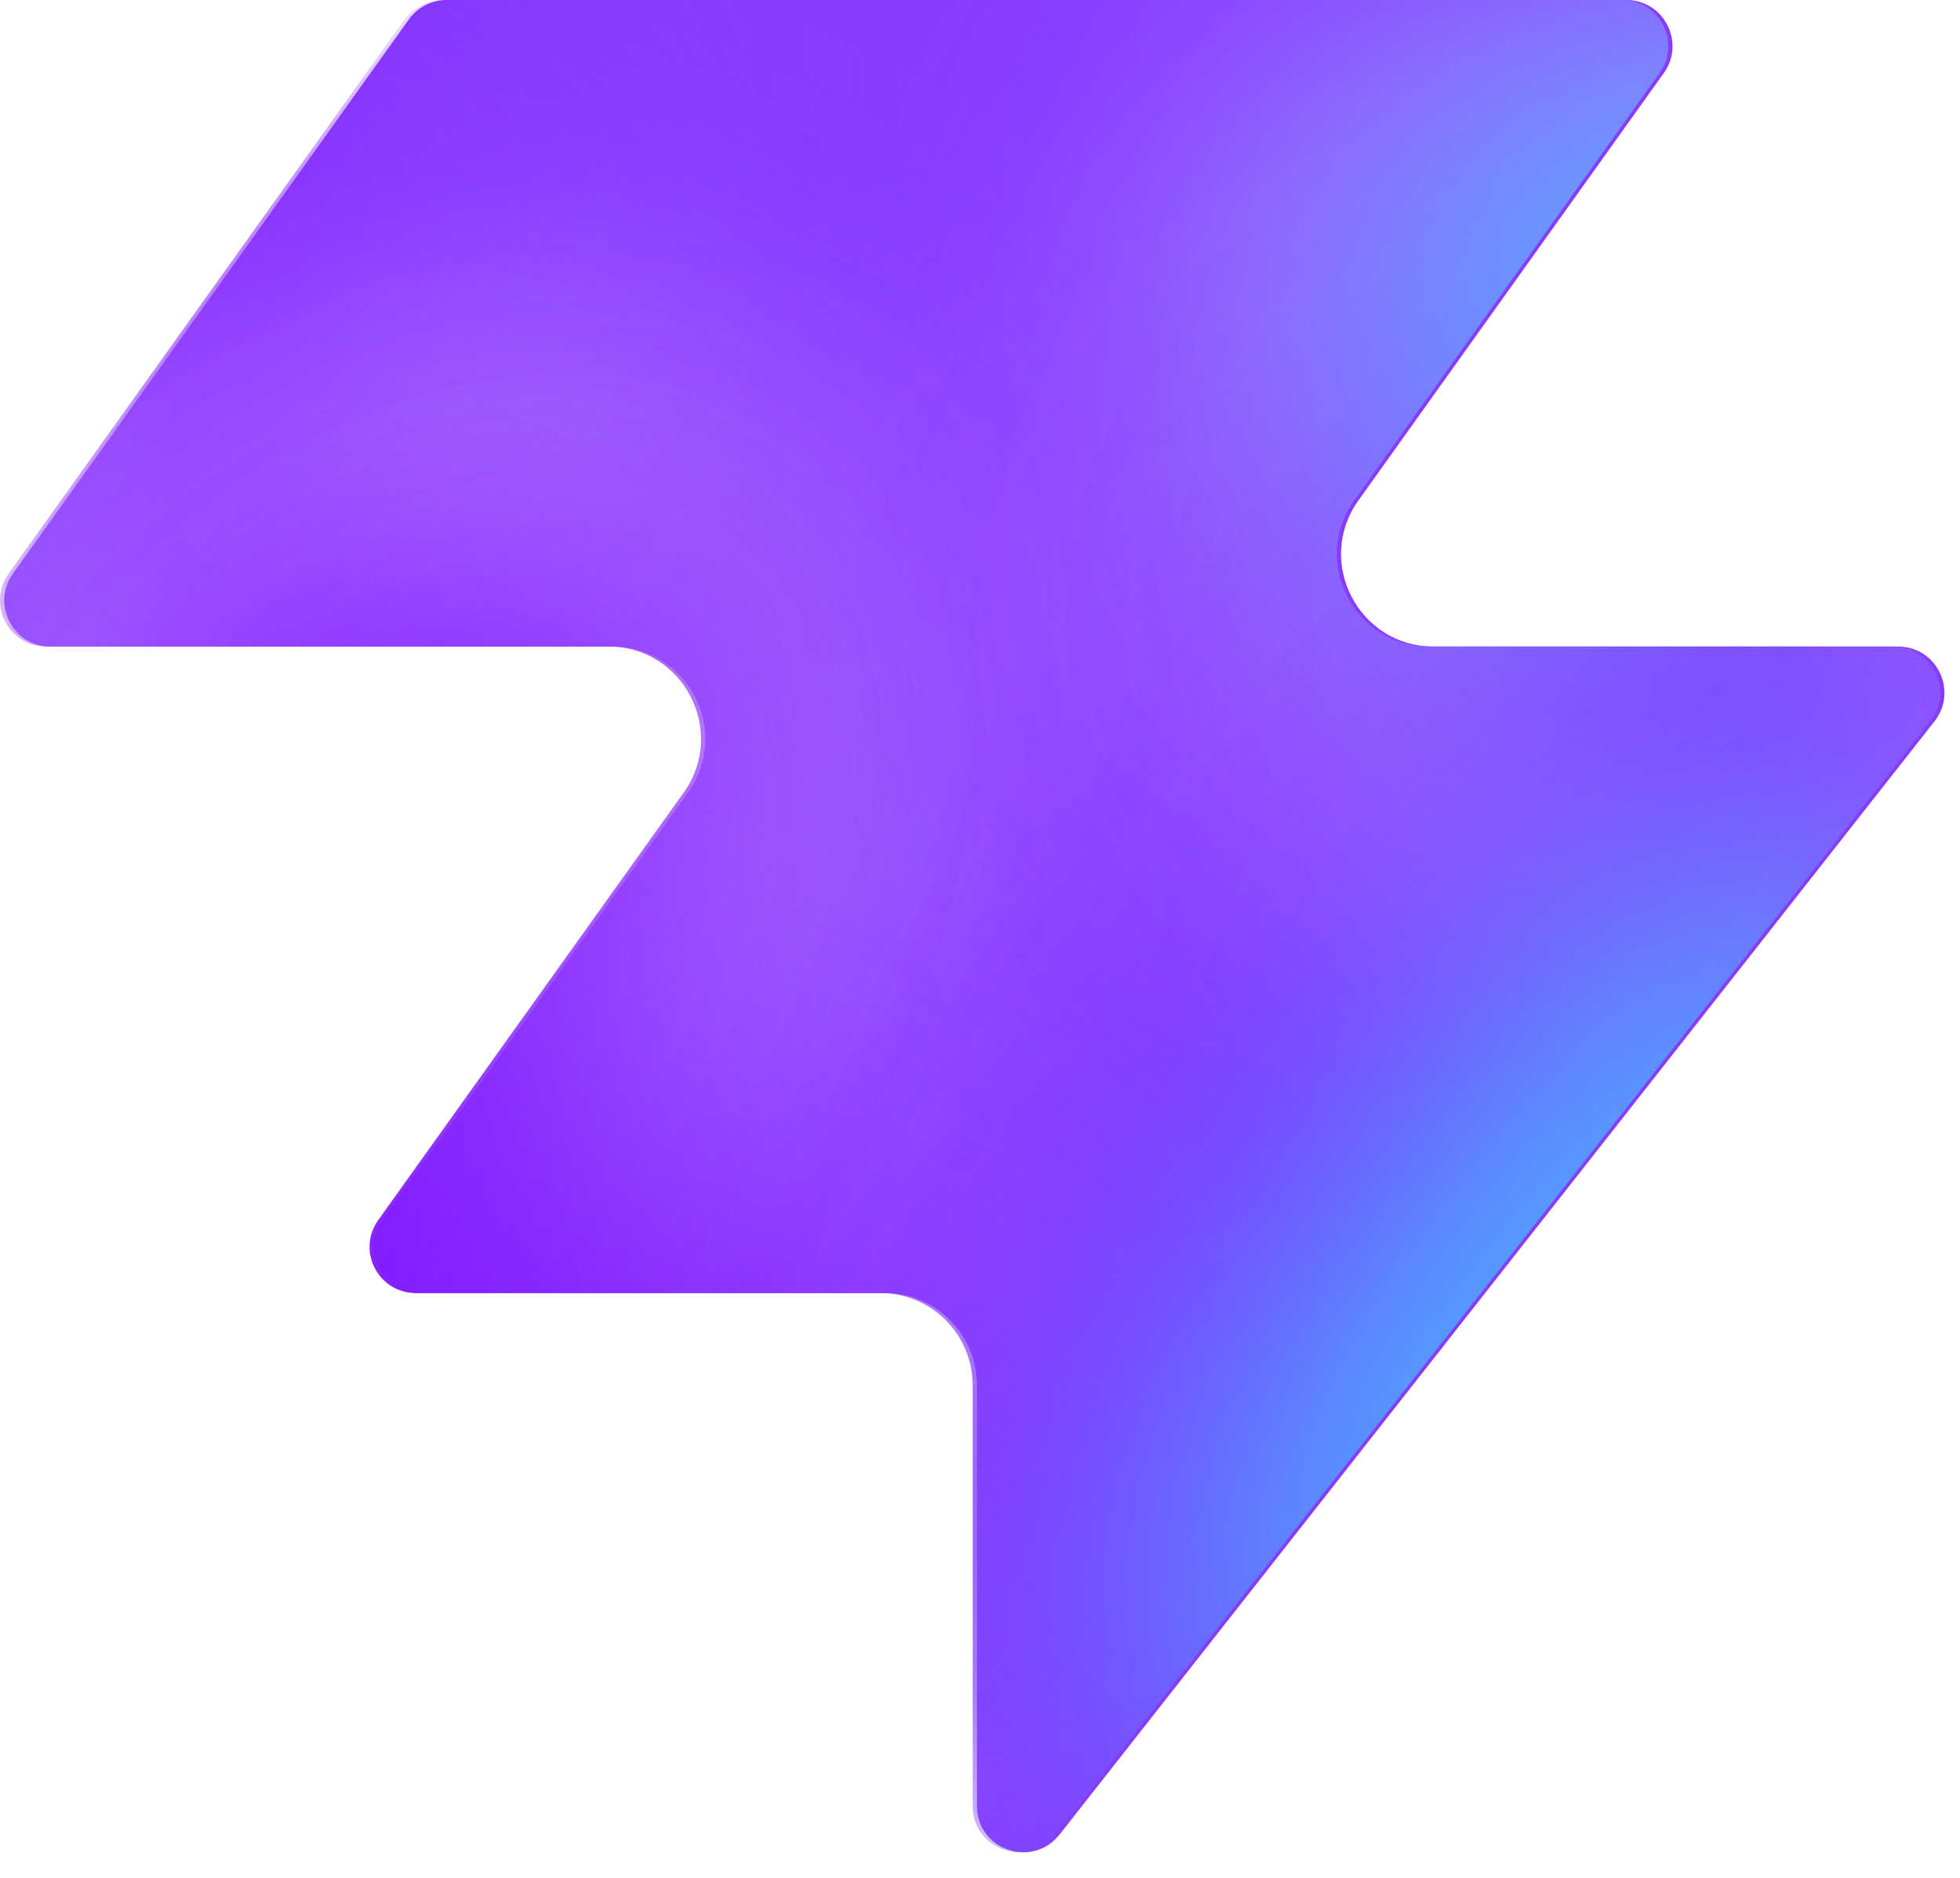
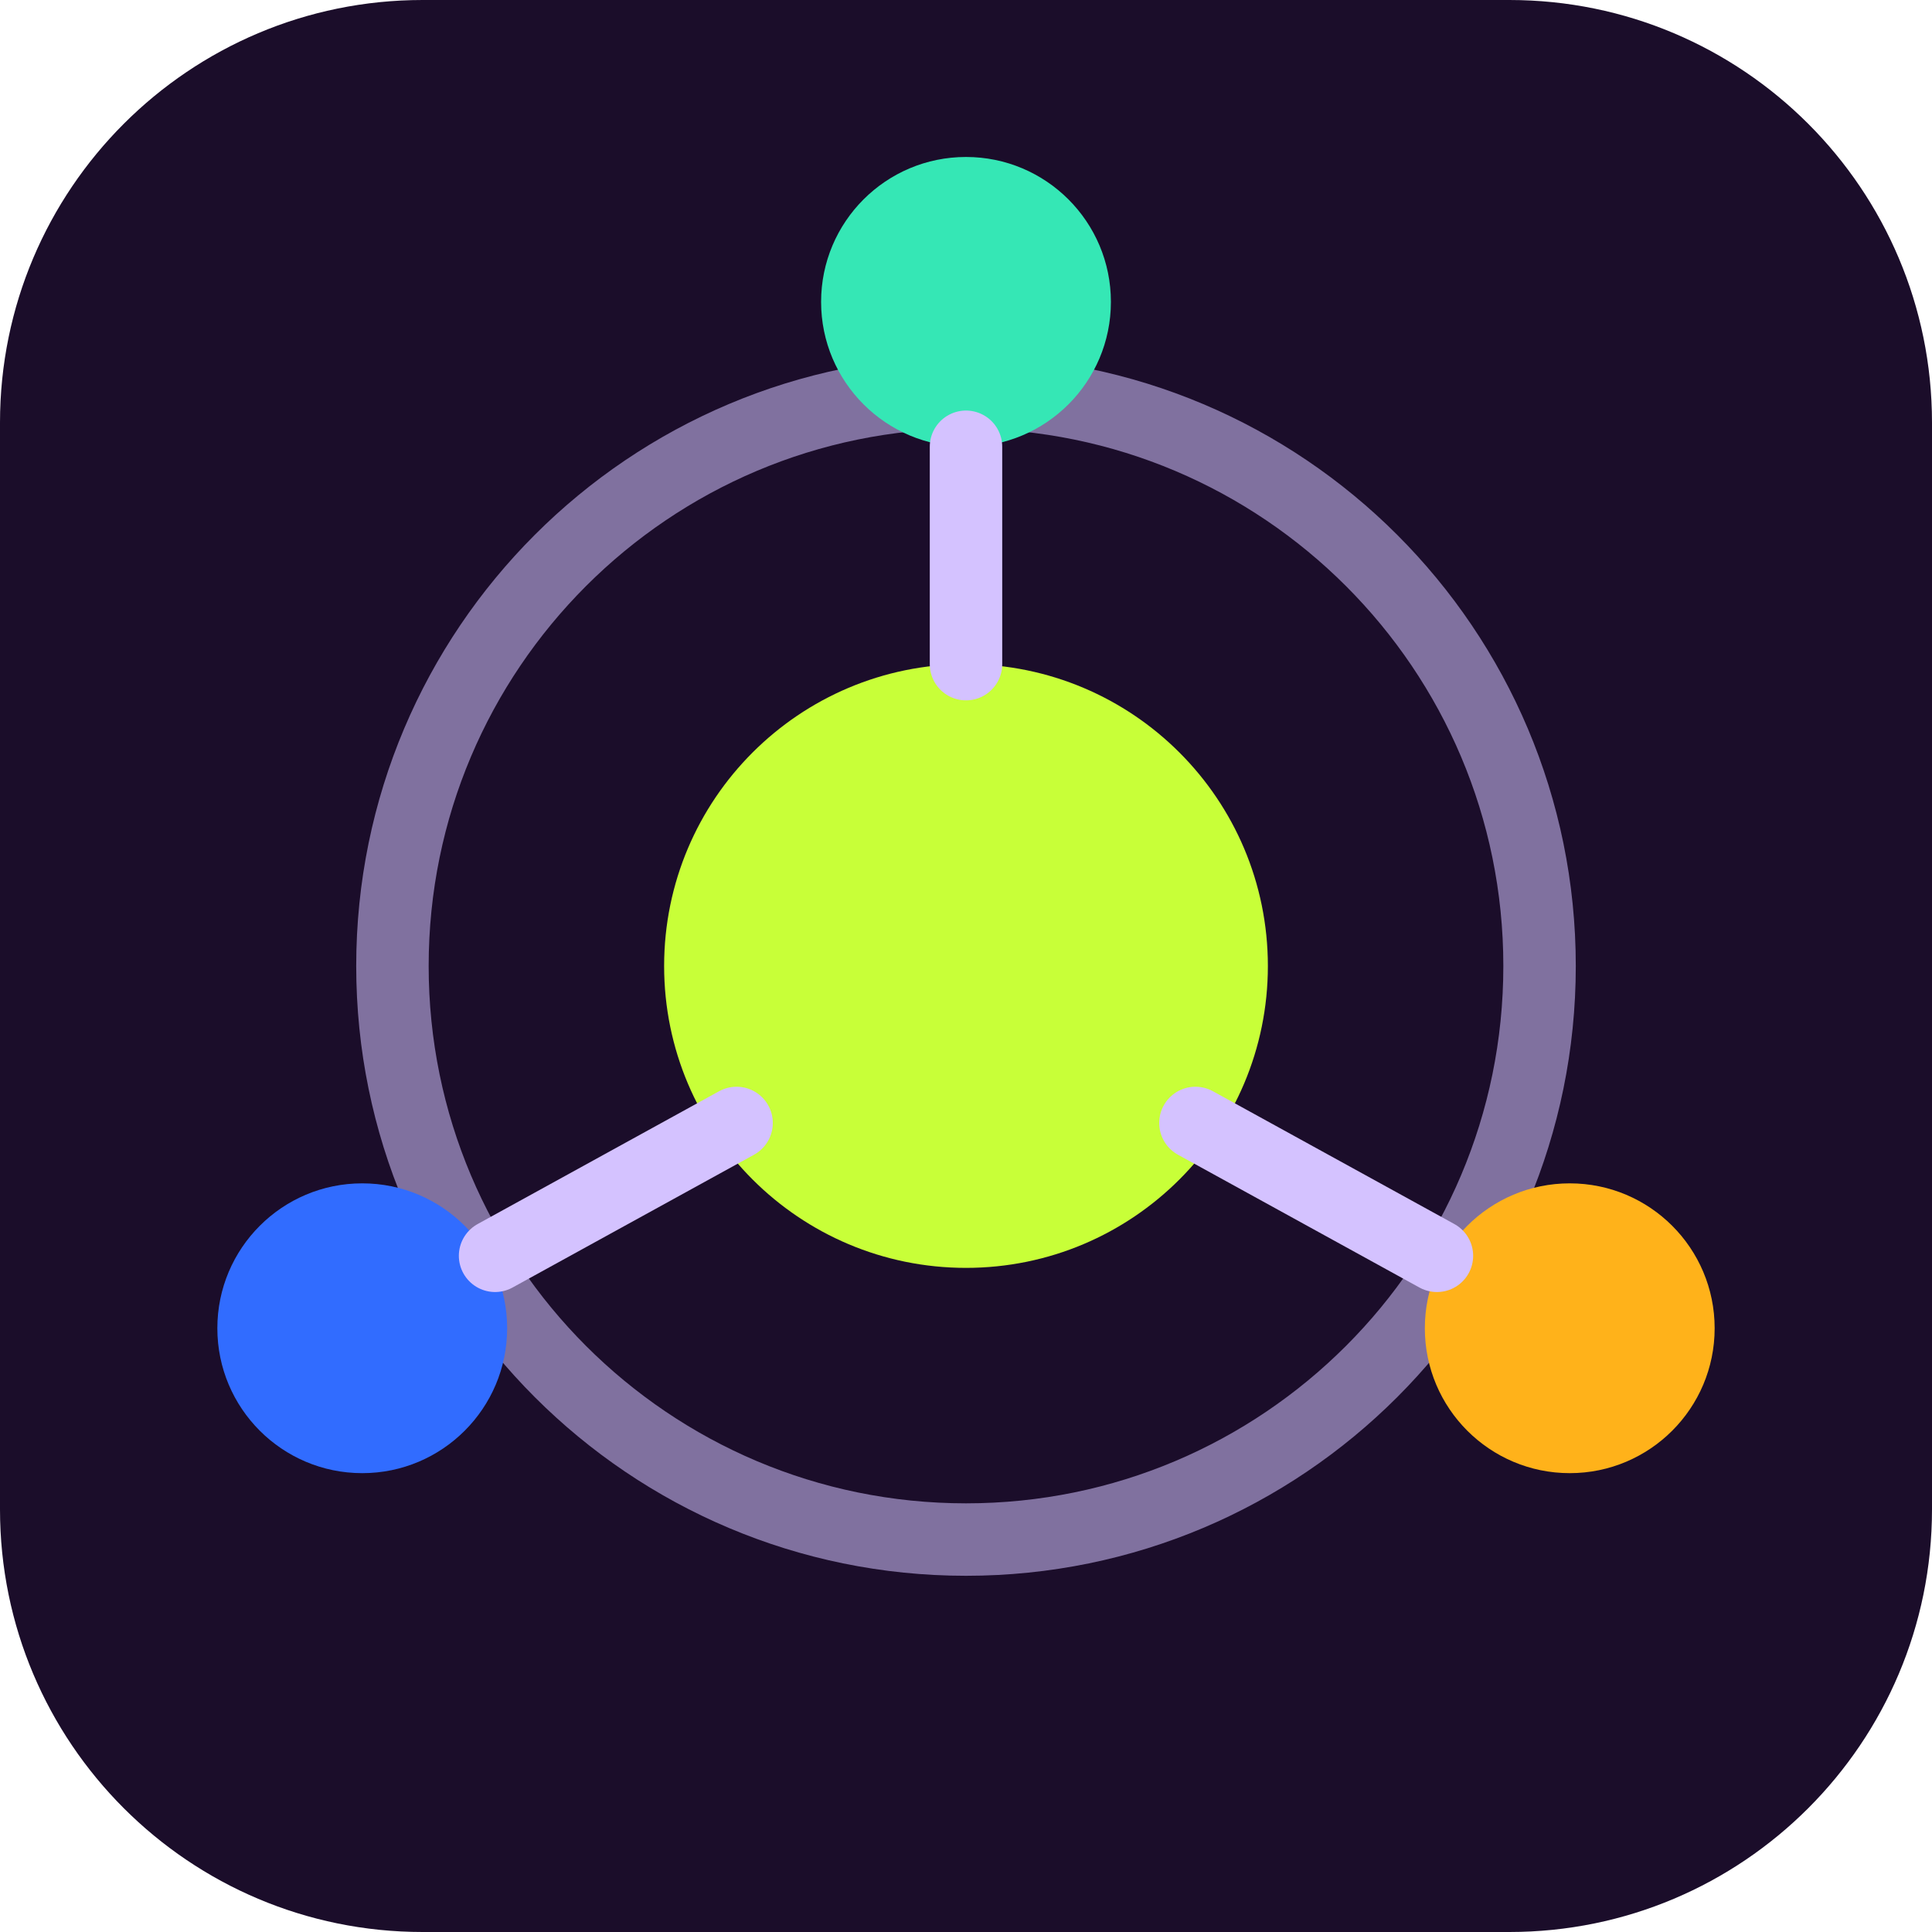
- <svg xmlns="http://www.w3.org/2000/svg" width="48" height="46" fill="none" viewBox="0 0 48 46">
-   <path fill="#863bff" d="M25.946 44.938c-.664.845-2.021.375-2.021-.698V33.937a2.26 2.26 0 0 0-2.262-2.262H10.287c-.92 0-1.456-1.04-.92-1.788l7.48-10.471c1.07-1.497 0-3.578-1.842-3.578H1.237c-.92 0-1.456-1.04-.92-1.788L10.013.474c.214-.297.556-.474.92-.474h28.894c.92 0 1.456 1.04.92 1.788l-7.48 10.471c-1.07 1.498 0 3.579 1.842 3.579h11.377c.943 0 1.473 1.088.89 1.83L25.947 44.94z" style="fill:#863bff;fill:color(display-p3 .525 .23 1);fill-opacity:1" />
-   <mask id="a" width="48" height="46" x="0" y="0" maskUnits="userSpaceOnUse" style="mask-type:alpha">
-     <path fill="#000" d="M25.842 44.938c-.664.844-2.021.375-2.021-.698V33.937a2.26 2.26 0 0 0-2.262-2.262H10.183c-.92 0-1.456-1.04-.92-1.788l7.48-10.471c1.07-1.498 0-3.579-1.842-3.579H1.133c-.92 0-1.456-1.04-.92-1.787L9.91.473c.214-.297.556-.474.92-.474h28.894c.92 0 1.456 1.04.92 1.788l-7.48 10.471c-1.07 1.498 0 3.578 1.842 3.578h11.377c.943 0 1.473 1.088.89 1.832L25.843 44.94z" style="fill:#000;fill-opacity:1" />
-   </mask>
-   <g mask="url(#a)">
-     <g filter="url(#b)">
-       <ellipse cx="5.508" cy="14.704" fill="#ede6ff" rx="5.508" ry="14.704" style="fill:#ede6ff;fill:color(display-p3 .927 .903 1);fill-opacity:1" transform="matrix(.00324 1 1 -.00324 -4.47 31.516)" />
-     </g>
-     <g filter="url(#c)">
-       <ellipse cx="10.399" cy="29.851" fill="#ede6ff" rx="10.399" ry="29.851" style="fill:#ede6ff;fill:color(display-p3 .927 .903 1);fill-opacity:1" transform="matrix(.00324 1 1 -.00324 -39.328 7.883)" />
-     </g>
-     <g filter="url(#d)">
-       <ellipse cx="5.508" cy="30.487" fill="#7e14ff" rx="5.508" ry="30.487" style="fill:#7e14ff;fill:color(display-p3 .492 .077 1);fill-opacity:1" transform="rotate(89.814 -25.913 -14.639)scale(1 -1)" />
-     </g>
-     <g filter="url(#e)">
-       <ellipse cx="5.508" cy="30.599" fill="#7e14ff" rx="5.508" ry="30.599" style="fill:#7e14ff;fill:color(display-p3 .492 .077 1);fill-opacity:1" transform="rotate(89.814 -32.644 -3.334)scale(1 -1)" />
-     </g>
-     <g filter="url(#f)">
-       <ellipse cx="5.508" cy="30.599" fill="#7e14ff" rx="5.508" ry="30.599" style="fill:#7e14ff;fill:color(display-p3 .492 .077 1);fill-opacity:1" transform="matrix(.00324 1 1 -.00324 -34.34 30.47)" />
-     </g>
-     <g filter="url(#g)">
-       <ellipse cx="14.072" cy="22.078" fill="#ede6ff" rx="14.072" ry="22.078" style="fill:#ede6ff;fill:color(display-p3 .927 .903 1);fill-opacity:1" transform="rotate(93.35 24.506 48.493)scale(-1 1)" />
-     </g>
-     <g filter="url(#h)">
-       <ellipse cx="3.47" cy="21.501" fill="#7e14ff" rx="3.47" ry="21.501" style="fill:#7e14ff;fill:color(display-p3 .492 .077 1);fill-opacity:1" transform="rotate(89.009 28.708 47.59)scale(-1 1)" />
-     </g>
-     <g filter="url(#i)">
-       <ellipse cx="3.47" cy="21.501" fill="#7e14ff" rx="3.47" ry="21.501" style="fill:#7e14ff;fill:color(display-p3 .492 .077 1);fill-opacity:1" transform="rotate(89.009 28.708 47.59)scale(-1 1)" />
-     </g>
-     <g filter="url(#j)">
-       <ellipse cx=".387" cy="8.972" fill="#7e14ff" rx="4.407" ry="29.108" style="fill:#7e14ff;fill:color(display-p3 .492 .077 1);fill-opacity:1" transform="rotate(39.51 .387 8.972)" />
-     </g>
-     <g filter="url(#k)">
-       <ellipse cx="47.523" cy="-6.092" fill="#7e14ff" rx="4.407" ry="29.108" style="fill:#7e14ff;fill:color(display-p3 .492 .077 1);fill-opacity:1" transform="rotate(37.892 47.523 -6.092)" />
-     </g>
-     <g filter="url(#l)">
-       <ellipse cx="41.412" cy="6.333" fill="#47bfff" rx="5.971" ry="9.665" style="fill:#47bfff;fill:color(display-p3 .28 .748 1);fill-opacity:1" transform="rotate(37.892 41.412 6.333)" />
-     </g>
-     <g filter="url(#m)">
-       <ellipse cx="-1.879" cy="38.332" fill="#7e14ff" rx="4.407" ry="29.108" style="fill:#7e14ff;fill:color(display-p3 .492 .077 1);fill-opacity:1" transform="rotate(37.892 -1.88 38.332)" />
-     </g>
-     <g filter="url(#n)">
-       <ellipse cx="-1.879" cy="38.332" fill="#7e14ff" rx="4.407" ry="29.108" style="fill:#7e14ff;fill:color(display-p3 .492 .077 1);fill-opacity:1" transform="rotate(37.892 -1.88 38.332)" />
-     </g>
-     <g filter="url(#o)">
-       <ellipse cx="35.651" cy="29.907" fill="#7e14ff" rx="4.407" ry="29.108" style="fill:#7e14ff;fill:color(display-p3 .492 .077 1);fill-opacity:1" transform="rotate(37.892 35.651 29.907)" />
-     </g>
-     <g filter="url(#p)">
-       <ellipse cx="38.418" cy="32.4" fill="#47bfff" rx="5.971" ry="15.297" style="fill:#47bfff;fill:color(display-p3 .28 .748 1);fill-opacity:1" transform="rotate(37.892 38.418 32.4)" />
-     </g>
-   </g>
-   <defs>
-     <filter id="b" width="60.045" height="41.654" x="-19.77" y="16.149" color-interpolation-filters="sRGB" filterUnits="userSpaceOnUse">
-       <feFlood flood-opacity="0" result="BackgroundImageFix" />
-       <feBlend in="SourceGraphic" in2="BackgroundImageFix" result="shape" />
-       <feGaussianBlur result="effect1_foregroundBlur_2002_17158" stdDeviation="7.659" />
-     </filter>
-     <filter id="c" width="90.34" height="51.437" x="-54.613" y="-7.533" color-interpolation-filters="sRGB" filterUnits="userSpaceOnUse">
-       <feFlood flood-opacity="0" result="BackgroundImageFix" />
-       <feBlend in="SourceGraphic" in2="BackgroundImageFix" result="shape" />
-       <feGaussianBlur result="effect1_foregroundBlur_2002_17158" stdDeviation="7.659" />
-     </filter>
-     <filter id="d" width="79.355" height="29.4" x="-49.64" y="2.03" color-interpolation-filters="sRGB" filterUnits="userSpaceOnUse">
-       <feFlood flood-opacity="0" result="BackgroundImageFix" />
-       <feBlend in="SourceGraphic" in2="BackgroundImageFix" result="shape" />
-       <feGaussianBlur result="effect1_foregroundBlur_2002_17158" stdDeviation="4.596" />
-     </filter>
-     <filter id="e" width="79.579" height="29.4" x="-45.045" y="20.029" color-interpolation-filters="sRGB" filterUnits="userSpaceOnUse">
-       <feFlood flood-opacity="0" result="BackgroundImageFix" />
-       <feBlend in="SourceGraphic" in2="BackgroundImageFix" result="shape" />
-       <feGaussianBlur result="effect1_foregroundBlur_2002_17158" stdDeviation="4.596" />
-     </filter>
-     <filter id="f" width="79.579" height="29.4" x="-43.513" y="21.178" color-interpolation-filters="sRGB" filterUnits="userSpaceOnUse">
-       <feFlood flood-opacity="0" result="BackgroundImageFix" />
-       <feBlend in="SourceGraphic" in2="BackgroundImageFix" result="shape" />
-       <feGaussianBlur result="effect1_foregroundBlur_2002_17158" stdDeviation="4.596" />
-     </filter>
-     <filter id="g" width="74.749" height="58.852" x="15.756" y="-17.901" color-interpolation-filters="sRGB" filterUnits="userSpaceOnUse">
-       <feFlood flood-opacity="0" result="BackgroundImageFix" />
-       <feBlend in="SourceGraphic" in2="BackgroundImageFix" result="shape" />
-       <feGaussianBlur result="effect1_foregroundBlur_2002_17158" stdDeviation="7.659" />
-     </filter>
-     <filter id="h" width="61.377" height="25.362" x="23.548" y="2.284" color-interpolation-filters="sRGB" filterUnits="userSpaceOnUse">
-       <feFlood flood-opacity="0" result="BackgroundImageFix" />
-       <feBlend in="SourceGraphic" in2="BackgroundImageFix" result="shape" />
-       <feGaussianBlur result="effect1_foregroundBlur_2002_17158" stdDeviation="4.596" />
-     </filter>
-     <filter id="i" width="61.377" height="25.362" x="23.548" y="2.284" color-interpolation-filters="sRGB" filterUnits="userSpaceOnUse">
-       <feFlood flood-opacity="0" result="BackgroundImageFix" />
-       <feBlend in="SourceGraphic" in2="BackgroundImageFix" result="shape" />
-       <feGaussianBlur result="effect1_foregroundBlur_2002_17158" stdDeviation="4.596" />
-     </filter>
-     <filter id="j" width="56.045" height="63.649" x="-27.636" y="-22.853" color-interpolation-filters="sRGB" filterUnits="userSpaceOnUse">
-       <feFlood flood-opacity="0" result="BackgroundImageFix" />
-       <feBlend in="SourceGraphic" in2="BackgroundImageFix" result="shape" />
-       <feGaussianBlur result="effect1_foregroundBlur_2002_17158" stdDeviation="4.596" />
-     </filter>
-     <filter id="k" width="54.814" height="64.646" x="20.116" y="-38.415" color-interpolation-filters="sRGB" filterUnits="userSpaceOnUse">
-       <feFlood flood-opacity="0" result="BackgroundImageFix" />
-       <feBlend in="SourceGraphic" in2="BackgroundImageFix" result="shape" />
-       <feGaussianBlur result="effect1_foregroundBlur_2002_17158" stdDeviation="4.596" />
-     </filter>
-     <filter id="l" width="33.541" height="35.313" x="24.641" y="-11.323" color-interpolation-filters="sRGB" filterUnits="userSpaceOnUse">
-       <feFlood flood-opacity="0" result="BackgroundImageFix" />
-       <feBlend in="SourceGraphic" in2="BackgroundImageFix" result="shape" />
-       <feGaussianBlur result="effect1_foregroundBlur_2002_17158" stdDeviation="4.596" />
-     </filter>
-     <filter id="m" width="54.814" height="64.646" x="-29.286" y="6.009" color-interpolation-filters="sRGB" filterUnits="userSpaceOnUse">
-       <feFlood flood-opacity="0" result="BackgroundImageFix" />
-       <feBlend in="SourceGraphic" in2="BackgroundImageFix" result="shape" />
-       <feGaussianBlur result="effect1_foregroundBlur_2002_17158" stdDeviation="4.596" />
-     </filter>
-     <filter id="n" width="54.814" height="64.646" x="-29.286" y="6.009" color-interpolation-filters="sRGB" filterUnits="userSpaceOnUse">
-       <feFlood flood-opacity="0" result="BackgroundImageFix" />
-       <feBlend in="SourceGraphic" in2="BackgroundImageFix" result="shape" />
-       <feGaussianBlur result="effect1_foregroundBlur_2002_17158" stdDeviation="4.596" />
-     </filter>
-     <filter id="o" width="54.814" height="64.646" x="8.244" y="-2.416" color-interpolation-filters="sRGB" filterUnits="userSpaceOnUse">
-       <feFlood flood-opacity="0" result="BackgroundImageFix" />
-       <feBlend in="SourceGraphic" in2="BackgroundImageFix" result="shape" />
-       <feGaussianBlur result="effect1_foregroundBlur_2002_17158" stdDeviation="4.596" />
-     </filter>
-     <filter id="p" width="39.409" height="43.623" x="18.713" y="10.588" color-interpolation-filters="sRGB" filterUnits="userSpaceOnUse">
-       <feFlood flood-opacity="0" result="BackgroundImageFix" />
-       <feBlend in="SourceGraphic" in2="BackgroundImageFix" result="shape" />
-       <feGaussianBlur result="effect1_foregroundBlur_2002_17158" stdDeviation="4.596" />
-     </filter>
-   </defs>
+ <svg xmlns="http://www.w3.org/2000/svg" viewBox="0 0 32 32">
+   <rect width="32" height="32" rx="7" fill="#1B0D2A" />
+   <circle cx="16" cy="16" r="5" fill="#C8FF38" />
+   <circle cx="16" cy="16" r="9.5" fill="none" stroke="#D4C2FF" stroke-width="1.2" opacity="0.55" />
+   <circle cx="16" cy="5" r="2.4" fill="#35E7B5" />
+   <circle cx="26" cy="22" r="2.4" fill="#FFB21A" />
+   <circle cx="6" cy="22" r="2.4" fill="#316CFF" />
+   <path d="M16 11V7.4M19.8 18.6l4 2.2M12.2 18.6l-4 2.2" stroke="#D4C2FF" stroke-width="1.2" stroke-linecap="round" />
</svg>
